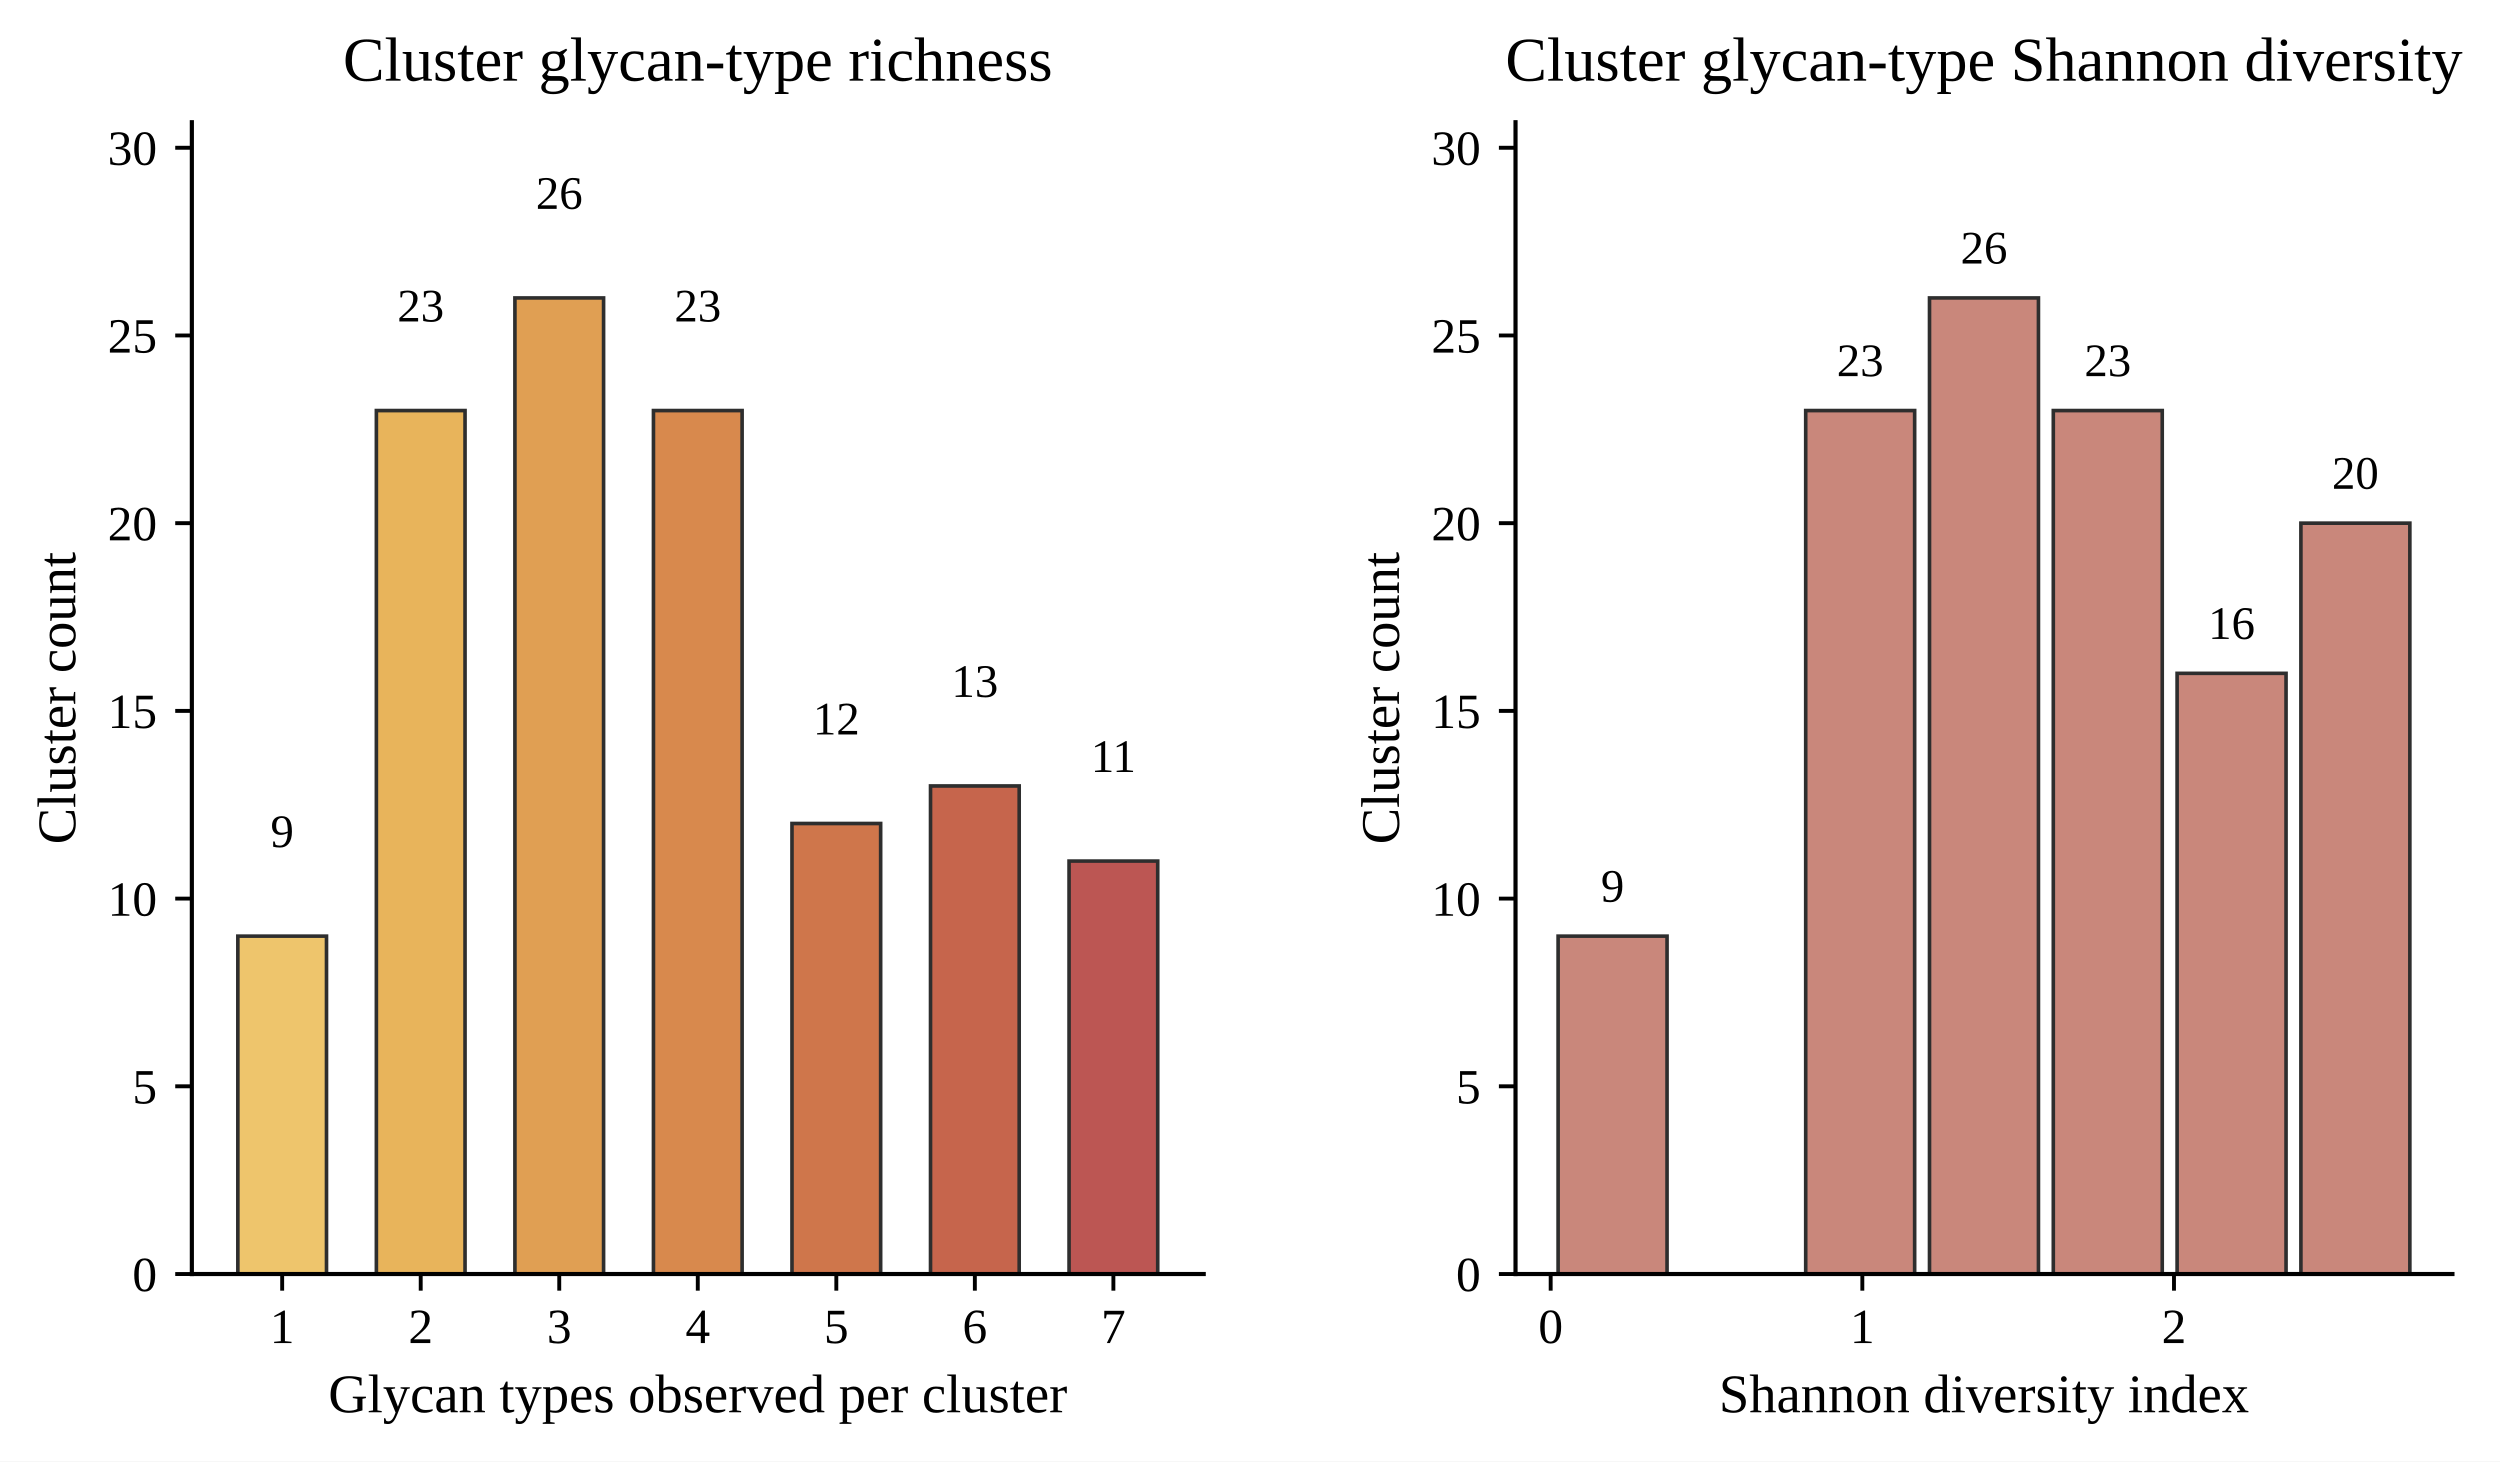
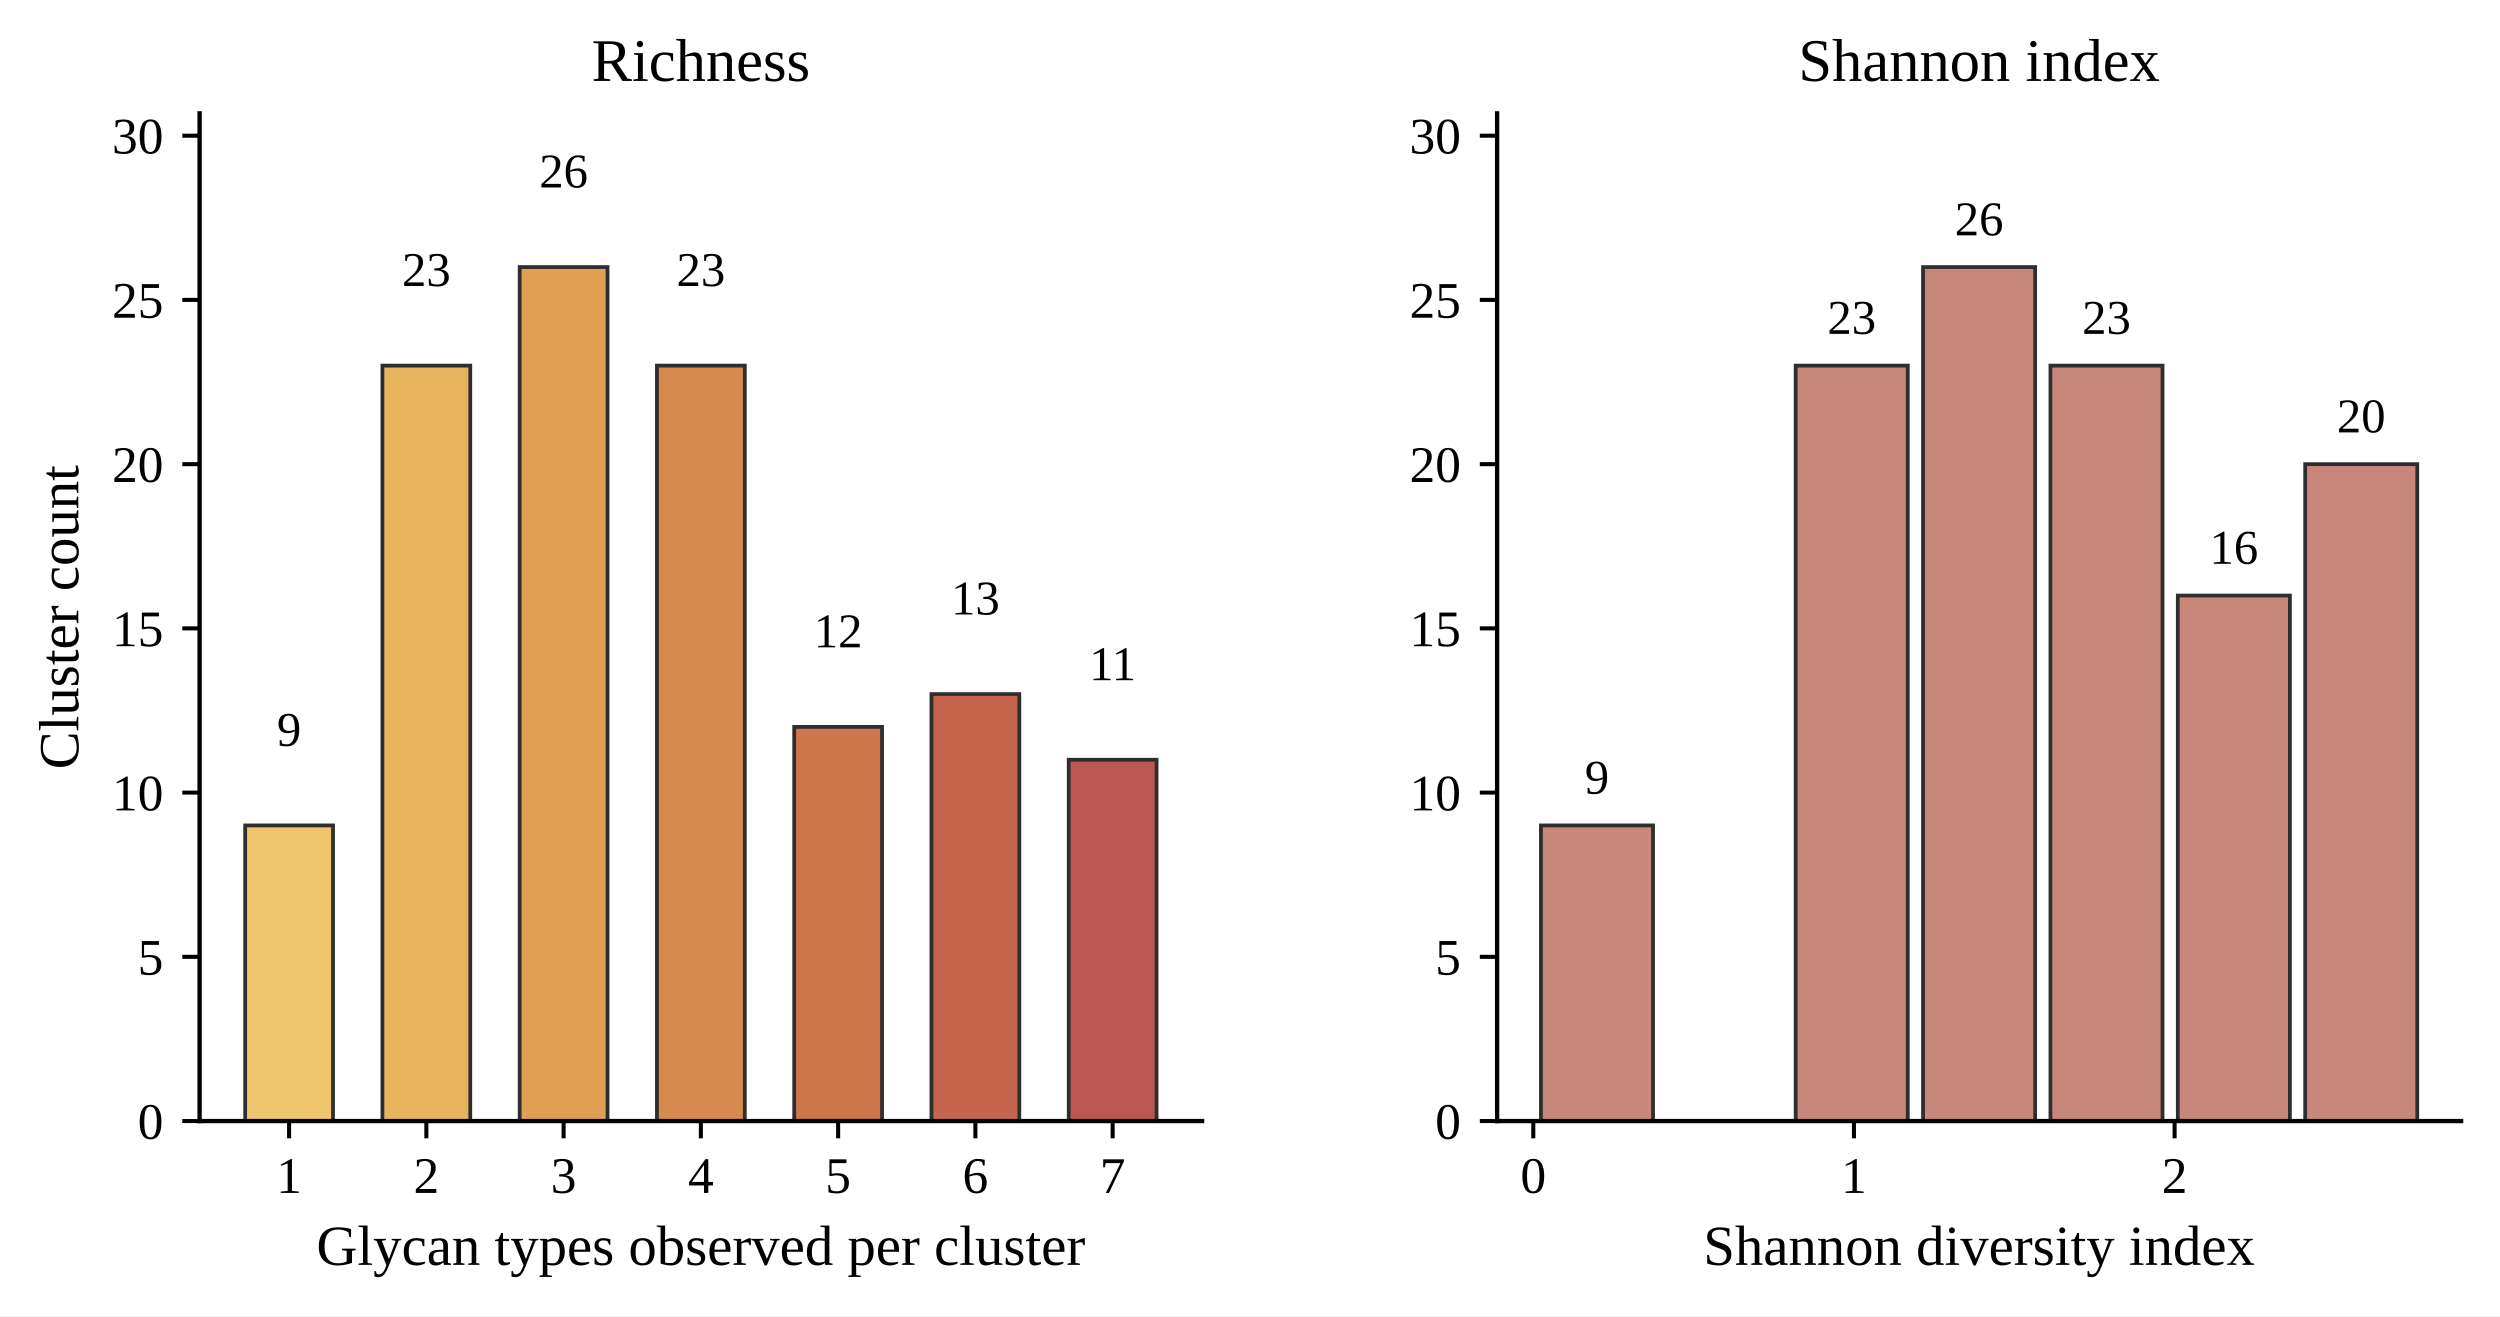
- <svg xmlns="http://www.w3.org/2000/svg" xmlns:xlink="http://www.w3.org/1999/xlink" width="481.335pt" height="281.378pt" viewBox="0 0 481.335 281.378" version="1.1">
+ <svg xmlns="http://www.w3.org/2000/svg" xmlns:xlink="http://www.w3.org/1999/xlink" width="462.637pt" height="243.542pt" viewBox="0 0 462.637 243.542" version="1.1">
  <defs>
    <style type="text/css">*{stroke-linejoin: round; stroke-linecap: butt}</style>
  </defs>
  <g id="figure_1">
    <g id="patch_1">
-       <path d="M 0 281.378  L 481.335 281.378  L 481.335 0  L 0 0  z " style="fill: #ffffff" />
+       <path d="M 0 243.542  L 462.637 243.542  L 462.637 0  L 0 0  z " style="fill: #ffffff" />
    </g>
    <g id="axes_1">
      <g id="patch_2">
-         <path d="M 36.937 245.292  L 231.756 245.292  L 231.756 23.532  L 36.937 23.532  z " style="fill: #ffffff" />
+         <path d="M 36.937 207.457  L 222.461 207.457  L 222.461 20.977  L 36.937 20.977  z " style="fill: #ffffff" />
      </g>
      <g id="patch_3">
-         <path d="M 45.792 245.292  L 62.863 245.292  L 62.863 180.239  L 45.792 180.239  z " clip-path="url(#p8d132809b5)" style="fill: #eec56c; stroke: #2e2e2e; stroke-width: 0.7; stroke-linejoin: miter" />
+         <path d="M 45.37 207.457  L 61.626 207.457  L 61.626 152.753  L 45.37 152.753  z " clip-path="url(#p632865795e)" style="fill: #eec56c; stroke: #2e2e2e; stroke-width: 0.7; stroke-linejoin: miter" />
      </g>
      <g id="patch_4">
-         <path d="M 72.465 245.292  L 89.536 245.292  L 89.536 79.045  L 72.465 79.045  z " clip-path="url(#p8d132809b5)" style="fill: #e8b45b; stroke: #2e2e2e; stroke-width: 0.7; stroke-linejoin: miter" />
+         <path d="M 70.77 207.457  L 87.026 207.457  L 87.026 67.658  L 70.77 67.658  z " clip-path="url(#p632865795e)" style="fill: #e8b45b; stroke: #2e2e2e; stroke-width: 0.7; stroke-linejoin: miter" />
      </g>
      <g id="patch_5">
-         <path d="M 99.138 245.292  L 116.209 245.292  L 116.209 57.36  L 99.138 57.36  z " clip-path="url(#p8d132809b5)" style="fill: #e09f53; stroke: #2e2e2e; stroke-width: 0.7; stroke-linejoin: miter" />
+         <path d="M 96.171 207.457  L 112.427 207.457  L 112.427 49.423  L 96.171 49.423  z " clip-path="url(#p632865795e)" style="fill: #e09f53; stroke: #2e2e2e; stroke-width: 0.7; stroke-linejoin: miter" />
      </g>
      <g id="patch_6">
-         <path d="M 125.811 245.292  L 142.882 245.292  L 142.882 79.045  L 125.811 79.045  z " clip-path="url(#p8d132809b5)" style="fill: #d8894d; stroke: #2e2e2e; stroke-width: 0.7; stroke-linejoin: miter" />
+         <path d="M 121.571 207.457  L 137.827 207.457  L 137.827 67.658  L 121.571 67.658  z " clip-path="url(#p632865795e)" style="fill: #d8894d; stroke: #2e2e2e; stroke-width: 0.7; stroke-linejoin: miter" />
      </g>
      <g id="patch_7">
-         <path d="M 152.484 245.292  L 169.555 245.292  L 169.555 158.555  L 152.484 158.555  z " clip-path="url(#p8d132809b5)" style="fill: #cf764b; stroke: #2e2e2e; stroke-width: 0.7; stroke-linejoin: miter" />
+         <path d="M 146.971 207.457  L 163.228 207.457  L 163.228 134.518  L 146.971 134.518  z " clip-path="url(#p632865795e)" style="fill: #cf764b; stroke: #2e2e2e; stroke-width: 0.7; stroke-linejoin: miter" />
      </g>
      <g id="patch_8">
-         <path d="M 179.157 245.292  L 196.228 245.292  L 196.228 151.326  L 179.157 151.326  z " clip-path="url(#p8d132809b5)" style="fill: #c6654c; stroke: #2e2e2e; stroke-width: 0.7; stroke-linejoin: miter" />
+         <path d="M 172.372 207.457  L 188.628 207.457  L 188.628 128.44  L 172.372 128.44  z " clip-path="url(#p632865795e)" style="fill: #c6654c; stroke: #2e2e2e; stroke-width: 0.7; stroke-linejoin: miter" />
      </g>
      <g id="patch_9">
-         <path d="M 205.83 245.292  L 222.901 245.292  L 222.901 165.783  L 205.83 165.783  z " clip-path="url(#p8d132809b5)" style="fill: #bc5653; stroke: #2e2e2e; stroke-width: 0.7; stroke-linejoin: miter" />
+         <path d="M 197.772 207.457  L 214.028 207.457  L 214.028 140.597  L 197.772 140.597  z " clip-path="url(#p632865795e)" style="fill: #bc5653; stroke: #2e2e2e; stroke-width: 0.7; stroke-linejoin: miter" />
      </g>
      <g id="matplotlib.axis_1">
        <g id="xtick_1">
          <g id="line2d_1">
            <defs>
-               <path id="m7e6aa2aecf" d="M 0 0  L 0 3.2  " style="stroke: #000000; stroke-width: 0.75" />
+               <path id="m5c6a941933" d="M 0 0  L 0 3.2  " style="stroke: #000000; stroke-width: 0.75" />
            </defs>
            <g>
-               <use xlink:href="#m7e6aa2aecf" x="54.328" y="245.292" style="stroke: #000000; stroke-width: 0.75" />
+               <use xlink:href="#m5c6a941933" x="53.498" y="207.457" style="stroke: #000000; stroke-width: 0.75" />
            </g>
          </g>
          <g id="text_1">
-             <text style="font-size: 9.5px; font-family: 'Times New Roman'; text-anchor: middle" x="54.328" y="258.589" transform="rotate(-0 54.32769 258.5891)">1</text>
+             <text style="font-size: 9.5px; font-family: 'Times New Roman'; text-anchor: middle" x="53.498" y="220.754" transform="rotate(-0 53.49799 220.7536)">1</text>
          </g>
        </g>
        <g id="xtick_2">
          <g id="line2d_2">
            <g>
-               <use xlink:href="#m7e6aa2aecf" x="81.001" y="245.292" style="stroke: #000000; stroke-width: 0.75" />
+               <use xlink:href="#m5c6a941933" x="78.898" y="207.457" style="stroke: #000000; stroke-width: 0.75" />
            </g>
          </g>
          <g id="text_2">
-             <text style="font-size: 9.5px; font-family: 'Times New Roman'; text-anchor: middle" x="81.001" y="258.589" transform="rotate(-0 81.00061 258.5891)">2</text>
+             <text style="font-size: 9.5px; font-family: 'Times New Roman'; text-anchor: middle" x="78.898" y="220.754" transform="rotate(-0 78.89836 220.7536)">2</text>
          </g>
        </g>
        <g id="xtick_3">
          <g id="line2d_3">
            <g>
-               <use xlink:href="#m7e6aa2aecf" x="107.674" y="245.292" style="stroke: #000000; stroke-width: 0.75" />
+               <use xlink:href="#m5c6a941933" x="104.299" y="207.457" style="stroke: #000000; stroke-width: 0.75" />
            </g>
          </g>
          <g id="text_3">
-             <text style="font-size: 9.5px; font-family: 'Times New Roman'; text-anchor: middle" x="107.674" y="258.589" transform="rotate(-0 107.6735 258.5891)">3</text>
+             <text style="font-size: 9.5px; font-family: 'Times New Roman'; text-anchor: middle" x="104.299" y="220.754" transform="rotate(-0 104.2987 220.7536)">3</text>
          </g>
        </g>
        <g id="xtick_4">
          <g id="line2d_4">
            <g>
-               <use xlink:href="#m7e6aa2aecf" x="134.346" y="245.292" style="stroke: #000000; stroke-width: 0.75" />
+               <use xlink:href="#m5c6a941933" x="129.699" y="207.457" style="stroke: #000000; stroke-width: 0.75" />
            </g>
          </g>
          <g id="text_4">
-             <text style="font-size: 9.5px; font-family: 'Times New Roman'; text-anchor: middle" x="134.346" y="258.589" transform="rotate(-0 134.3464 258.5891)">4</text>
+             <text style="font-size: 9.5px; font-family: 'Times New Roman'; text-anchor: middle" x="129.699" y="220.754" transform="rotate(-0 129.6991 220.7536)">4</text>
          </g>
        </g>
        <g id="xtick_5">
          <g id="line2d_5">
            <g>
-               <use xlink:href="#m7e6aa2aecf" x="161.019" y="245.292" style="stroke: #000000; stroke-width: 0.75" />
+               <use xlink:href="#m5c6a941933" x="155.099" y="207.457" style="stroke: #000000; stroke-width: 0.75" />
            </g>
          </g>
          <g id="text_5">
-             <text style="font-size: 9.5px; font-family: 'Times New Roman'; text-anchor: middle" x="161.019" y="258.589" transform="rotate(-0 161.0194 258.5891)">5</text>
+             <text style="font-size: 9.5px; font-family: 'Times New Roman'; text-anchor: middle" x="155.099" y="220.754" transform="rotate(-0 155.0995 220.7536)">5</text>
          </g>
        </g>
        <g id="xtick_6">
          <g id="line2d_6">
            <g>
-               <use xlink:href="#m7e6aa2aecf" x="187.692" y="245.292" style="stroke: #000000; stroke-width: 0.75" />
+               <use xlink:href="#m5c6a941933" x="180.5" y="207.457" style="stroke: #000000; stroke-width: 0.75" />
            </g>
          </g>
          <g id="text_6">
-             <text style="font-size: 9.5px; font-family: 'Times New Roman'; text-anchor: middle" x="187.692" y="258.589" transform="rotate(-0 187.6923 258.5891)">6</text>
+             <text style="font-size: 9.5px; font-family: 'Times New Roman'; text-anchor: middle" x="180.5" y="220.754" transform="rotate(-0 180.4998 220.7536)">6</text>
          </g>
        </g>
        <g id="xtick_7">
          <g id="line2d_7">
            <g>
-               <use xlink:href="#m7e6aa2aecf" x="214.365" y="245.292" style="stroke: #000000; stroke-width: 0.75" />
+               <use xlink:href="#m5c6a941933" x="205.9" y="207.457" style="stroke: #000000; stroke-width: 0.75" />
            </g>
          </g>
          <g id="text_7">
-             <text style="font-size: 9.5px; font-family: 'Times New Roman'; text-anchor: middle" x="214.365" y="258.589" transform="rotate(-0 214.3652 258.5891)">7</text>
+             <text style="font-size: 9.5px; font-family: 'Times New Roman'; text-anchor: middle" x="205.9" y="220.754" transform="rotate(-0 205.9002 220.7536)">7</text>
          </g>
        </g>
        <g id="text_8">
-           <text style="font-size: 10.5px; font-family: 'Times New Roman'; text-anchor: middle" x="134.346" y="271.912" transform="rotate(-0 134.3464 271.9121)">Glycan types observed per cluster</text>
+           <text style="font-size: 10.5px; font-family: 'Times New Roman'; text-anchor: middle" x="129.699" y="234.077" transform="rotate(-0 129.6991 234.0766)">Glycan types observed per cluster</text>
        </g>
      </g>
      <g id="matplotlib.axis_2">
        <g id="ytick_1">
          <g id="line2d_8">
            <defs>
-               <path id="mfdf151ec6a" d="M 0 0  L -3.2 0  " style="stroke: #000000; stroke-width: 0.75" />
+               <path id="m1043689772" d="M 0 0  L -3.2 0  " style="stroke: #000000; stroke-width: 0.75" />
            </defs>
            <g>
-               <use xlink:href="#mfdf151ec6a" x="36.937" y="245.292" style="stroke: #000000; stroke-width: 0.75" />
+               <use xlink:href="#m1043689772" x="36.937" y="207.457" style="stroke: #000000; stroke-width: 0.75" />
            </g>
          </g>
          <g id="text_9">
-             <text style="font-size: 9.5px; font-family: 'Times New Roman'; text-anchor: end" x="30.237" y="248.591" transform="rotate(-0 30.23695 248.5908)">0</text>
+             <text style="font-size: 9.5px; font-family: 'Times New Roman'; text-anchor: end" x="30.237" y="210.755" transform="rotate(-0 30.23695 210.7553)">0</text>
          </g>
        </g>
        <g id="ytick_2">
          <g id="line2d_9">
            <g>
-               <use xlink:href="#mfdf151ec6a" x="36.937" y="209.152" style="stroke: #000000; stroke-width: 0.75" />
+               <use xlink:href="#m1043689772" x="36.937" y="177.066" style="stroke: #000000; stroke-width: 0.75" />
            </g>
          </g>
          <g id="text_10">
-             <text style="font-size: 9.5px; font-family: 'Times New Roman'; text-anchor: end" x="30.237" y="212.45" transform="rotate(-0 30.23695 212.45)">5</text>
+             <text style="font-size: 9.5px; font-family: 'Times New Roman'; text-anchor: end" x="30.237" y="180.364" transform="rotate(-0 30.23695 180.3641)">5</text>
          </g>
        </g>
        <g id="ytick_3">
          <g id="line2d_10">
            <g>
-               <use xlink:href="#mfdf151ec6a" x="36.937" y="173.011" style="stroke: #000000; stroke-width: 0.75" />
+               <use xlink:href="#m1043689772" x="36.937" y="146.675" style="stroke: #000000; stroke-width: 0.75" />
            </g>
          </g>
          <g id="text_11">
-             <text style="font-size: 9.5px; font-family: 'Times New Roman'; text-anchor: end" x="30.237" y="176.309" transform="rotate(-0 30.23695 176.3092)">10</text>
+             <text style="font-size: 9.5px; font-family: 'Times New Roman'; text-anchor: end" x="30.237" y="149.973" transform="rotate(-0 30.23695 149.973)">10</text>
          </g>
        </g>
        <g id="ytick_4">
          <g id="line2d_11">
            <g>
-               <use xlink:href="#mfdf151ec6a" x="36.937" y="136.87" style="stroke: #000000; stroke-width: 0.75" />
+               <use xlink:href="#m1043689772" x="36.937" y="116.284" style="stroke: #000000; stroke-width: 0.75" />
            </g>
          </g>
          <g id="text_12">
-             <text style="font-size: 9.5px; font-family: 'Times New Roman'; text-anchor: end" x="30.237" y="140.168" transform="rotate(-0 30.23695 140.1684)">15</text>
+             <text style="font-size: 9.5px; font-family: 'Times New Roman'; text-anchor: end" x="30.237" y="119.582" transform="rotate(-0 30.23695 119.5819)">15</text>
          </g>
        </g>
        <g id="ytick_5">
          <g id="line2d_12">
            <g>
-               <use xlink:href="#mfdf151ec6a" x="36.937" y="100.729" style="stroke: #000000; stroke-width: 0.75" />
+               <use xlink:href="#m1043689772" x="36.937" y="85.892" style="stroke: #000000; stroke-width: 0.75" />
            </g>
          </g>
          <g id="text_13">
-             <text style="font-size: 9.5px; font-family: 'Times New Roman'; text-anchor: end" x="30.237" y="104.028" transform="rotate(-0 30.23695 104.0275)">20</text>
+             <text style="font-size: 9.5px; font-family: 'Times New Roman'; text-anchor: end" x="30.237" y="89.191" transform="rotate(-0 30.23695 89.19074)">20</text>
          </g>
        </g>
        <g id="ytick_6">
          <g id="line2d_13">
            <g>
-               <use xlink:href="#mfdf151ec6a" x="36.937" y="64.588" style="stroke: #000000; stroke-width: 0.75" />
+               <use xlink:href="#m1043689772" x="36.937" y="55.501" style="stroke: #000000; stroke-width: 0.75" />
            </g>
          </g>
          <g id="text_14">
-             <text style="font-size: 9.5px; font-family: 'Times New Roman'; text-anchor: end" x="30.237" y="67.887" transform="rotate(-0 30.23695 67.88674)">25</text>
+             <text style="font-size: 9.5px; font-family: 'Times New Roman'; text-anchor: end" x="30.237" y="58.8" transform="rotate(-0 30.23695 58.79961)">25</text>
          </g>
        </g>
        <g id="ytick_7">
          <g id="line2d_14">
            <g>
-               <use xlink:href="#mfdf151ec6a" x="36.937" y="28.448" style="stroke: #000000; stroke-width: 0.75" />
+               <use xlink:href="#m1043689772" x="36.937" y="25.11" style="stroke: #000000; stroke-width: 0.75" />
            </g>
          </g>
          <g id="text_15">
-             <text style="font-size: 9.5px; font-family: 'Times New Roman'; text-anchor: end" x="30.237" y="31.746" transform="rotate(-0 30.23695 31.74593)">30</text>
+             <text style="font-size: 9.5px; font-family: 'Times New Roman'; text-anchor: end" x="30.237" y="28.408" transform="rotate(-0 30.23695 28.40848)">30</text>
          </g>
        </g>
        <g id="text_16">
-           <text style="font-size: 10.5px; font-family: 'Times New Roman'; text-anchor: middle" x="14.491" y="134.412" transform="rotate(-90 14.49094 134.4125)">Cluster count</text>
+           <text style="font-size: 10.5px; font-family: 'Times New Roman'; text-anchor: middle" x="14.491" y="114.217" transform="rotate(-90 14.49094 114.217)">Cluster count</text>
        </g>
      </g>
      <g id="patch_10">
-         <path d="M 36.937 245.292  L 36.937 23.532  " style="fill: none; stroke: #000000; stroke-width: 0.8; stroke-linejoin: miter; stroke-linecap: square" />
+         <path d="M 36.937 207.457  L 36.937 20.977  " style="fill: none; stroke: #000000; stroke-width: 0.8; stroke-linejoin: miter; stroke-linecap: square" />
      </g>
      <g id="patch_11">
-         <path d="M 36.937 245.292  L 231.756 245.292  " style="fill: none; stroke: #000000; stroke-width: 0.8; stroke-linejoin: miter; stroke-linecap: square" />
+         <path d="M 36.937 207.457  L 222.461 207.457  " style="fill: none; stroke: #000000; stroke-width: 0.8; stroke-linejoin: miter; stroke-linecap: square" />
      </g>
      <g id="text_17">
-         <text style="font-size: 9px; font-family: 'Times New Roman'; text-anchor: middle" x="54.328" y="163.091" transform="rotate(-0 54.32769 163.0914)">9</text>
+         <text style="font-size: 9px; font-family: 'Times New Roman'; text-anchor: middle" x="53.498" y="138.027" transform="rotate(-0 53.49799 138.0271)">9</text>
      </g>
      <g id="text_18">
-         <text style="font-size: 9px; font-family: 'Times New Roman'; text-anchor: middle" x="81.001" y="61.897" transform="rotate(-0 81.00061 61.89712)">23</text>
+         <text style="font-size: 9px; font-family: 'Times New Roman'; text-anchor: middle" x="78.898" y="52.932" transform="rotate(-0 78.89836 52.93188)">23</text>
      </g>
      <g id="text_19">
-         <text style="font-size: 9px; font-family: 'Times New Roman'; text-anchor: middle" x="107.674" y="40.213" transform="rotate(-0 107.6735 40.21263)">26</text>
+         <text style="font-size: 9px; font-family: 'Times New Roman'; text-anchor: middle" x="104.299" y="34.697" transform="rotate(-0 104.2987 34.6972)">26</text>
      </g>
      <g id="text_20">
-         <text style="font-size: 9px; font-family: 'Times New Roman'; text-anchor: middle" x="134.346" y="61.897" transform="rotate(-0 134.3464 61.89712)">23</text>
+         <text style="font-size: 9px; font-family: 'Times New Roman'; text-anchor: middle" x="129.699" y="52.932" transform="rotate(-0 129.6991 52.93188)">23</text>
      </g>
      <g id="text_21">
-         <text style="font-size: 9px; font-family: 'Times New Roman'; text-anchor: middle" x="161.019" y="141.407" transform="rotate(-0 161.0194 141.4069)">12</text>
+         <text style="font-size: 9px; font-family: 'Times New Roman'; text-anchor: middle" x="155.099" y="119.792" transform="rotate(-0 155.0995 119.7924)">12</text>
      </g>
      <g id="text_22">
-         <text style="font-size: 9px; font-family: 'Times New Roman'; text-anchor: middle" x="187.692" y="134.179" transform="rotate(-0 187.6923 134.1787)">13</text>
+         <text style="font-size: 9px; font-family: 'Times New Roman'; text-anchor: middle" x="180.5" y="113.714" transform="rotate(-0 180.4998 113.7141)">13</text>
      </g>
      <g id="text_23">
-         <text style="font-size: 9px; font-family: 'Times New Roman'; text-anchor: middle" x="214.365" y="148.635" transform="rotate(-0 214.3652 148.6351)">11</text>
+         <text style="font-size: 9px; font-family: 'Times New Roman'; text-anchor: middle" x="205.9" y="125.871" transform="rotate(-0 205.9002 125.8706)">11</text>
      </g>
      <g id="text_24">
-         <text style="font-size: 12px; font-family: 'Times New Roman'; text-anchor: middle" x="134.346" y="15.533" transform="rotate(-0 134.3464 15.5325)">Cluster glycan-type richness</text>
+         <text style="font-size: 11.2px; font-family: 'Times New Roman'; text-anchor: middle" x="129.699" y="14.977" transform="rotate(-0 129.6991 14.977)">Richness</text>
      </g>
    </g>
    <g id="axes_2">
      <g id="patch_12">
-         <path d="M 291.789 245.292  L 472.177 245.292  L 472.177 23.532  L 291.789 23.532  z " style="fill: #ffffff" />
+         <path d="M 277.048 207.457  L 455.437 207.457  L 455.437 20.977  L 277.048 20.977  z " style="fill: #ffffff" />
      </g>
      <g id="patch_13">
-         <path d="M 299.988 245.292  L 320.964 245.292  L 320.964 180.239  L 299.988 180.239  z " clip-path="url(#p49df7117b6)" style="fill: #c9877b; stroke: #2e2e2e; stroke-width: 0.7; stroke-linejoin: miter" />
+         <path d="M 285.157 207.457  L 305.9 207.457  L 305.9 152.753  L 285.157 152.753  z " clip-path="url(#p9f30540ccf)" style="fill: #c9877b; stroke: #2e2e2e; stroke-width: 0.7; stroke-linejoin: miter" />
      </g>
      <g id="patch_14">
-         <path d="M 323.824 245.292  L 344.799 245.292  L 344.799 245.292  L 323.824 245.292  z " clip-path="url(#p49df7117b6)" style="fill: #c9877b; stroke: #2e2e2e; stroke-width: 0.7; stroke-linejoin: miter" />
+         <path d="M 308.728 207.457  L 329.471 207.457  L 329.471 207.457  L 308.728 207.457  z " clip-path="url(#p9f30540ccf)" style="fill: #c9877b; stroke: #2e2e2e; stroke-width: 0.7; stroke-linejoin: miter" />
      </g>
      <g id="patch_15">
-         <path d="M 347.66 245.292  L 368.635 245.292  L 368.635 79.045  L 347.66 79.045  z " clip-path="url(#p49df7117b6)" style="fill: #c9877b; stroke: #2e2e2e; stroke-width: 0.7; stroke-linejoin: miter" />
+         <path d="M 332.3 207.457  L 353.043 207.457  L 353.043 67.658  L 332.3 67.658  z " clip-path="url(#p9f30540ccf)" style="fill: #c9877b; stroke: #2e2e2e; stroke-width: 0.7; stroke-linejoin: miter" />
      </g>
      <g id="patch_16">
-         <path d="M 371.495 245.292  L 392.471 245.292  L 392.471 57.36  L 371.495 57.36  z " clip-path="url(#p49df7117b6)" style="fill: #c9877b; stroke: #2e2e2e; stroke-width: 0.7; stroke-linejoin: miter" />
+         <path d="M 355.871 207.457  L 376.614 207.457  L 376.614 49.423  L 355.871 49.423  z " clip-path="url(#p9f30540ccf)" style="fill: #c9877b; stroke: #2e2e2e; stroke-width: 0.7; stroke-linejoin: miter" />
      </g>
      <g id="patch_17">
-         <path d="M 395.331 245.292  L 416.306 245.292  L 416.306 79.045  L 395.331 79.045  z " clip-path="url(#p49df7117b6)" style="fill: #c9877b; stroke: #2e2e2e; stroke-width: 0.7; stroke-linejoin: miter" />
+         <path d="M 379.443 207.457  L 400.185 207.457  L 400.185 67.658  L 379.443 67.658  z " clip-path="url(#p9f30540ccf)" style="fill: #c9877b; stroke: #2e2e2e; stroke-width: 0.7; stroke-linejoin: miter" />
      </g>
      <g id="patch_18">
-         <path d="M 419.167 245.292  L 440.142 245.292  L 440.142 129.642  L 419.167 129.642  z " clip-path="url(#p49df7117b6)" style="fill: #c9877b; stroke: #2e2e2e; stroke-width: 0.7; stroke-linejoin: miter" />
+         <path d="M 403.014 207.457  L 423.757 207.457  L 423.757 110.205  L 403.014 110.205  z " clip-path="url(#p9f30540ccf)" style="fill: #c9877b; stroke: #2e2e2e; stroke-width: 0.7; stroke-linejoin: miter" />
      </g>
      <g id="patch_19">
-         <path d="M 443.002 245.292  L 463.978 245.292  L 463.978 100.729  L 443.002 100.729  z " clip-path="url(#p49df7117b6)" style="fill: #c9877b; stroke: #2e2e2e; stroke-width: 0.7; stroke-linejoin: miter" />
+         <path d="M 426.585 207.457  L 447.328 207.457  L 447.328 85.892  L 426.585 85.892  z " clip-path="url(#p9f30540ccf)" style="fill: #c9877b; stroke: #2e2e2e; stroke-width: 0.7; stroke-linejoin: miter" />
      </g>
      <g id="matplotlib.axis_3">
        <g id="xtick_8">
          <g id="line2d_15">
            <g>
-               <use xlink:href="#m7e6aa2aecf" x="298.558" y="245.292" style="stroke: #000000; stroke-width: 0.75" />
+               <use xlink:href="#m5c6a941933" x="283.742" y="207.457" style="stroke: #000000; stroke-width: 0.75" />
            </g>
          </g>
          <g id="text_25">
-             <text style="font-size: 9.5px; font-family: 'Times New Roman'; text-anchor: middle" x="298.558" y="258.589" transform="rotate(-0 298.5583 258.5891)">0</text>
+             <text style="font-size: 9.5px; font-family: 'Times New Roman'; text-anchor: middle" x="283.742" y="220.754" transform="rotate(-0 283.7425 220.7536)">0</text>
          </g>
        </g>
        <g id="xtick_9">
          <g id="line2d_16">
            <g>
-               <use xlink:href="#m7e6aa2aecf" x="358.562" y="245.292" style="stroke: #000000; stroke-width: 0.75" />
+               <use xlink:href="#m5c6a941933" x="343.081" y="207.457" style="stroke: #000000; stroke-width: 0.75" />
            </g>
          </g>
          <g id="text_26">
-             <text style="font-size: 9.5px; font-family: 'Times New Roman'; text-anchor: middle" x="358.562" y="258.589" transform="rotate(-0 358.5623 258.5891)">1</text>
+             <text style="font-size: 9.5px; font-family: 'Times New Roman'; text-anchor: middle" x="343.081" y="220.754" transform="rotate(-0 343.0814 220.7536)">1</text>
          </g>
        </g>
        <g id="xtick_10">
          <g id="line2d_17">
            <g>
-               <use xlink:href="#m7e6aa2aecf" x="418.566" y="245.292" style="stroke: #000000; stroke-width: 0.75" />
+               <use xlink:href="#m5c6a941933" x="402.42" y="207.457" style="stroke: #000000; stroke-width: 0.75" />
            </g>
          </g>
          <g id="text_27">
-             <text style="font-size: 9.5px; font-family: 'Times New Roman'; text-anchor: middle" x="418.566" y="258.589" transform="rotate(-0 418.5662 258.5891)">2</text>
+             <text style="font-size: 9.5px; font-family: 'Times New Roman'; text-anchor: middle" x="402.42" y="220.754" transform="rotate(-0 402.4204 220.7536)">2</text>
          </g>
        </g>
        <g id="text_28">
-           <text style="font-size: 10.5px; font-family: 'Times New Roman'; text-anchor: middle" x="381.983" y="271.912" transform="rotate(-0 381.983 271.9121)">Shannon diversity index</text>
+           <text style="font-size: 10.5px; font-family: 'Times New Roman'; text-anchor: middle" x="366.243" y="234.077" transform="rotate(-0 366.2426 234.0766)">Shannon diversity index</text>
        </g>
      </g>
      <g id="matplotlib.axis_4">
        <g id="ytick_8">
          <g id="line2d_18">
            <g>
-               <use xlink:href="#mfdf151ec6a" x="291.789" y="245.292" style="stroke: #000000; stroke-width: 0.75" />
+               <use xlink:href="#m1043689772" x="277.048" y="207.457" style="stroke: #000000; stroke-width: 0.75" />
            </g>
          </g>
          <g id="text_29">
-             <text style="font-size: 9.5px; font-family: 'Times New Roman'; text-anchor: end" x="285.089" y="248.591" transform="rotate(-0 285.089 248.5908)">0</text>
+             <text style="font-size: 9.5px; font-family: 'Times New Roman'; text-anchor: end" x="270.348" y="210.755" transform="rotate(-0 270.3482 210.7553)">0</text>
          </g>
        </g>
        <g id="ytick_9">
          <g id="line2d_19">
            <g>
-               <use xlink:href="#mfdf151ec6a" x="291.789" y="209.152" style="stroke: #000000; stroke-width: 0.75" />
+               <use xlink:href="#m1043689772" x="277.048" y="177.066" style="stroke: #000000; stroke-width: 0.75" />
            </g>
          </g>
          <g id="text_30">
-             <text style="font-size: 9.5px; font-family: 'Times New Roman'; text-anchor: end" x="285.089" y="212.45" transform="rotate(-0 285.089 212.45)">5</text>
+             <text style="font-size: 9.5px; font-family: 'Times New Roman'; text-anchor: end" x="270.348" y="180.364" transform="rotate(-0 270.3482 180.3641)">5</text>
          </g>
        </g>
        <g id="ytick_10">
          <g id="line2d_20">
            <g>
-               <use xlink:href="#mfdf151ec6a" x="291.789" y="173.011" style="stroke: #000000; stroke-width: 0.75" />
+               <use xlink:href="#m1043689772" x="277.048" y="146.675" style="stroke: #000000; stroke-width: 0.75" />
            </g>
          </g>
          <g id="text_31">
-             <text style="font-size: 9.5px; font-family: 'Times New Roman'; text-anchor: end" x="285.089" y="176.309" transform="rotate(-0 285.089 176.3092)">10</text>
+             <text style="font-size: 9.5px; font-family: 'Times New Roman'; text-anchor: end" x="270.348" y="149.973" transform="rotate(-0 270.3482 149.973)">10</text>
          </g>
        </g>
        <g id="ytick_11">
          <g id="line2d_21">
            <g>
-               <use xlink:href="#mfdf151ec6a" x="291.789" y="136.87" style="stroke: #000000; stroke-width: 0.75" />
+               <use xlink:href="#m1043689772" x="277.048" y="116.284" style="stroke: #000000; stroke-width: 0.75" />
            </g>
          </g>
          <g id="text_32">
-             <text style="font-size: 9.5px; font-family: 'Times New Roman'; text-anchor: end" x="285.089" y="140.168" transform="rotate(-0 285.089 140.1684)">15</text>
+             <text style="font-size: 9.5px; font-family: 'Times New Roman'; text-anchor: end" x="270.348" y="119.582" transform="rotate(-0 270.3482 119.5819)">15</text>
          </g>
        </g>
        <g id="ytick_12">
          <g id="line2d_22">
            <g>
-               <use xlink:href="#mfdf151ec6a" x="291.789" y="100.729" style="stroke: #000000; stroke-width: 0.75" />
+               <use xlink:href="#m1043689772" x="277.048" y="85.892" style="stroke: #000000; stroke-width: 0.75" />
            </g>
          </g>
          <g id="text_33">
-             <text style="font-size: 9.5px; font-family: 'Times New Roman'; text-anchor: end" x="285.089" y="104.028" transform="rotate(-0 285.089 104.0275)">20</text>
+             <text style="font-size: 9.5px; font-family: 'Times New Roman'; text-anchor: end" x="270.348" y="89.191" transform="rotate(-0 270.3482 89.19074)">20</text>
          </g>
        </g>
        <g id="ytick_13">
          <g id="line2d_23">
            <g>
-               <use xlink:href="#mfdf151ec6a" x="291.789" y="64.588" style="stroke: #000000; stroke-width: 0.75" />
+               <use xlink:href="#m1043689772" x="277.048" y="55.501" style="stroke: #000000; stroke-width: 0.75" />
            </g>
          </g>
          <g id="text_34">
-             <text style="font-size: 9.5px; font-family: 'Times New Roman'; text-anchor: end" x="285.089" y="67.887" transform="rotate(-0 285.089 67.88674)">25</text>
+             <text style="font-size: 9.5px; font-family: 'Times New Roman'; text-anchor: end" x="270.348" y="58.8" transform="rotate(-0 270.3482 58.79961)">25</text>
          </g>
        </g>
        <g id="ytick_14">
          <g id="line2d_24">
            <g>
-               <use xlink:href="#mfdf151ec6a" x="291.789" y="28.448" style="stroke: #000000; stroke-width: 0.75" />
+               <use xlink:href="#m1043689772" x="277.048" y="25.11" style="stroke: #000000; stroke-width: 0.75" />
            </g>
          </g>
          <g id="text_35">
-             <text style="font-size: 9.5px; font-family: 'Times New Roman'; text-anchor: end" x="285.089" y="31.746" transform="rotate(-0 285.089 31.74593)">30</text>
-           </g>
-         </g>
-         <g id="text_36">
-           <text style="font-size: 10.5px; font-family: 'Times New Roman'; text-anchor: middle" x="269.343" y="134.412" transform="rotate(-90 269.343 134.4125)">Cluster count</text>
+             <text style="font-size: 9.5px; font-family: 'Times New Roman'; text-anchor: end" x="270.348" y="28.408" transform="rotate(-0 270.3482 28.40848)">30</text>
+           </g>
        </g>
      </g>
      <g id="patch_20">
-         <path d="M 291.789 245.292  L 291.789 23.532  " style="fill: none; stroke: #000000; stroke-width: 0.8; stroke-linejoin: miter; stroke-linecap: square" />
+         <path d="M 277.048 207.457  L 277.048 20.977  " style="fill: none; stroke: #000000; stroke-width: 0.8; stroke-linejoin: miter; stroke-linecap: square" />
      </g>
      <g id="patch_21">
-         <path d="M 291.789 245.292  L 472.177 245.292  " style="fill: none; stroke: #000000; stroke-width: 0.8; stroke-linejoin: miter; stroke-linecap: square" />
+         <path d="M 277.048 207.457  L 455.437 207.457  " style="fill: none; stroke: #000000; stroke-width: 0.8; stroke-linejoin: miter; stroke-linecap: square" />
+       </g>
+       <g id="text_36">
+         <text style="font-size: 9px; font-family: 'Times New Roman'; text-anchor: middle" x="295.528" y="146.877" transform="rotate(-0 295.5282 146.877)">9</text>
      </g>
      <g id="text_37">
-         <text style="font-size: 9px; font-family: 'Times New Roman'; text-anchor: middle" x="310.476" y="173.616" transform="rotate(-0 310.4761 173.6156)">9</text>
+         <text style="font-size: 9px; font-family: 'Times New Roman'; text-anchor: middle" x="342.671" y="61.782" transform="rotate(-0 342.6711 61.78178)">23</text>
      </g>
      <g id="text_38">
-         <text style="font-size: 9px; font-family: 'Times New Roman'; text-anchor: middle" x="358.147" y="72.421" transform="rotate(-0 358.1474 72.42132)">23</text>
+         <text style="font-size: 9px; font-family: 'Times New Roman'; text-anchor: middle" x="366.243" y="43.547" transform="rotate(-0 366.2426 43.5471)">26</text>
      </g>
      <g id="text_39">
-         <text style="font-size: 9px; font-family: 'Times New Roman'; text-anchor: middle" x="381.983" y="50.737" transform="rotate(-0 381.983 50.73683)">26</text>
+         <text style="font-size: 9px; font-family: 'Times New Roman'; text-anchor: middle" x="389.814" y="61.782" transform="rotate(-0 389.814 61.78178)">23</text>
      </g>
      <g id="text_40">
-         <text style="font-size: 9px; font-family: 'Times New Roman'; text-anchor: middle" x="405.819" y="72.421" transform="rotate(-0 405.8186 72.42132)">23</text>
+         <text style="font-size: 9px; font-family: 'Times New Roman'; text-anchor: middle" x="413.385" y="104.329" transform="rotate(-0 413.3855 104.3294)">16</text>
      </g>
      <g id="text_41">
-         <text style="font-size: 9px; font-family: 'Times New Roman'; text-anchor: middle" x="429.654" y="123.018" transform="rotate(-0 429.6542 123.0185)">16</text>
+         <text style="font-size: 9px; font-family: 'Times New Roman'; text-anchor: middle" x="436.957" y="80.016" transform="rotate(-0 436.9569 80.01646)">20</text>
      </g>
      <g id="text_42">
-         <text style="font-size: 9px; font-family: 'Times New Roman'; text-anchor: middle" x="453.49" y="94.106" transform="rotate(-0 453.4898 94.10581)">20</text>
-       </g>
-       <g id="text_43">
-         <text style="font-size: 12px; font-family: 'Times New Roman'; text-anchor: middle" x="381.983" y="15.533" transform="rotate(-0 381.983 15.5325)">Cluster glycan-type Shannon diversity</text>
+         <text style="font-size: 11.2px; font-family: 'Times New Roman'; text-anchor: middle" x="366.243" y="14.977" transform="rotate(-0 366.2426 14.977)">Shannon index</text>
      </g>
    </g>
  </g>
  <defs>
-     <clipPath id="p8d132809b5">
-       <rect x="36.937" y="23.532" width="194.819" height="221.76" />
+     <clipPath id="p632865795e">
+       <rect x="36.937" y="20.977" width="185.524" height="186.48" />
    </clipPath>
-     <clipPath id="p49df7117b6">
-       <rect x="291.789" y="23.532" width="180.388" height="221.76" />
+     <clipPath id="p9f30540ccf">
+       <rect x="277.048" y="20.977" width="178.389" height="186.48" />
    </clipPath>
  </defs>
</svg>
